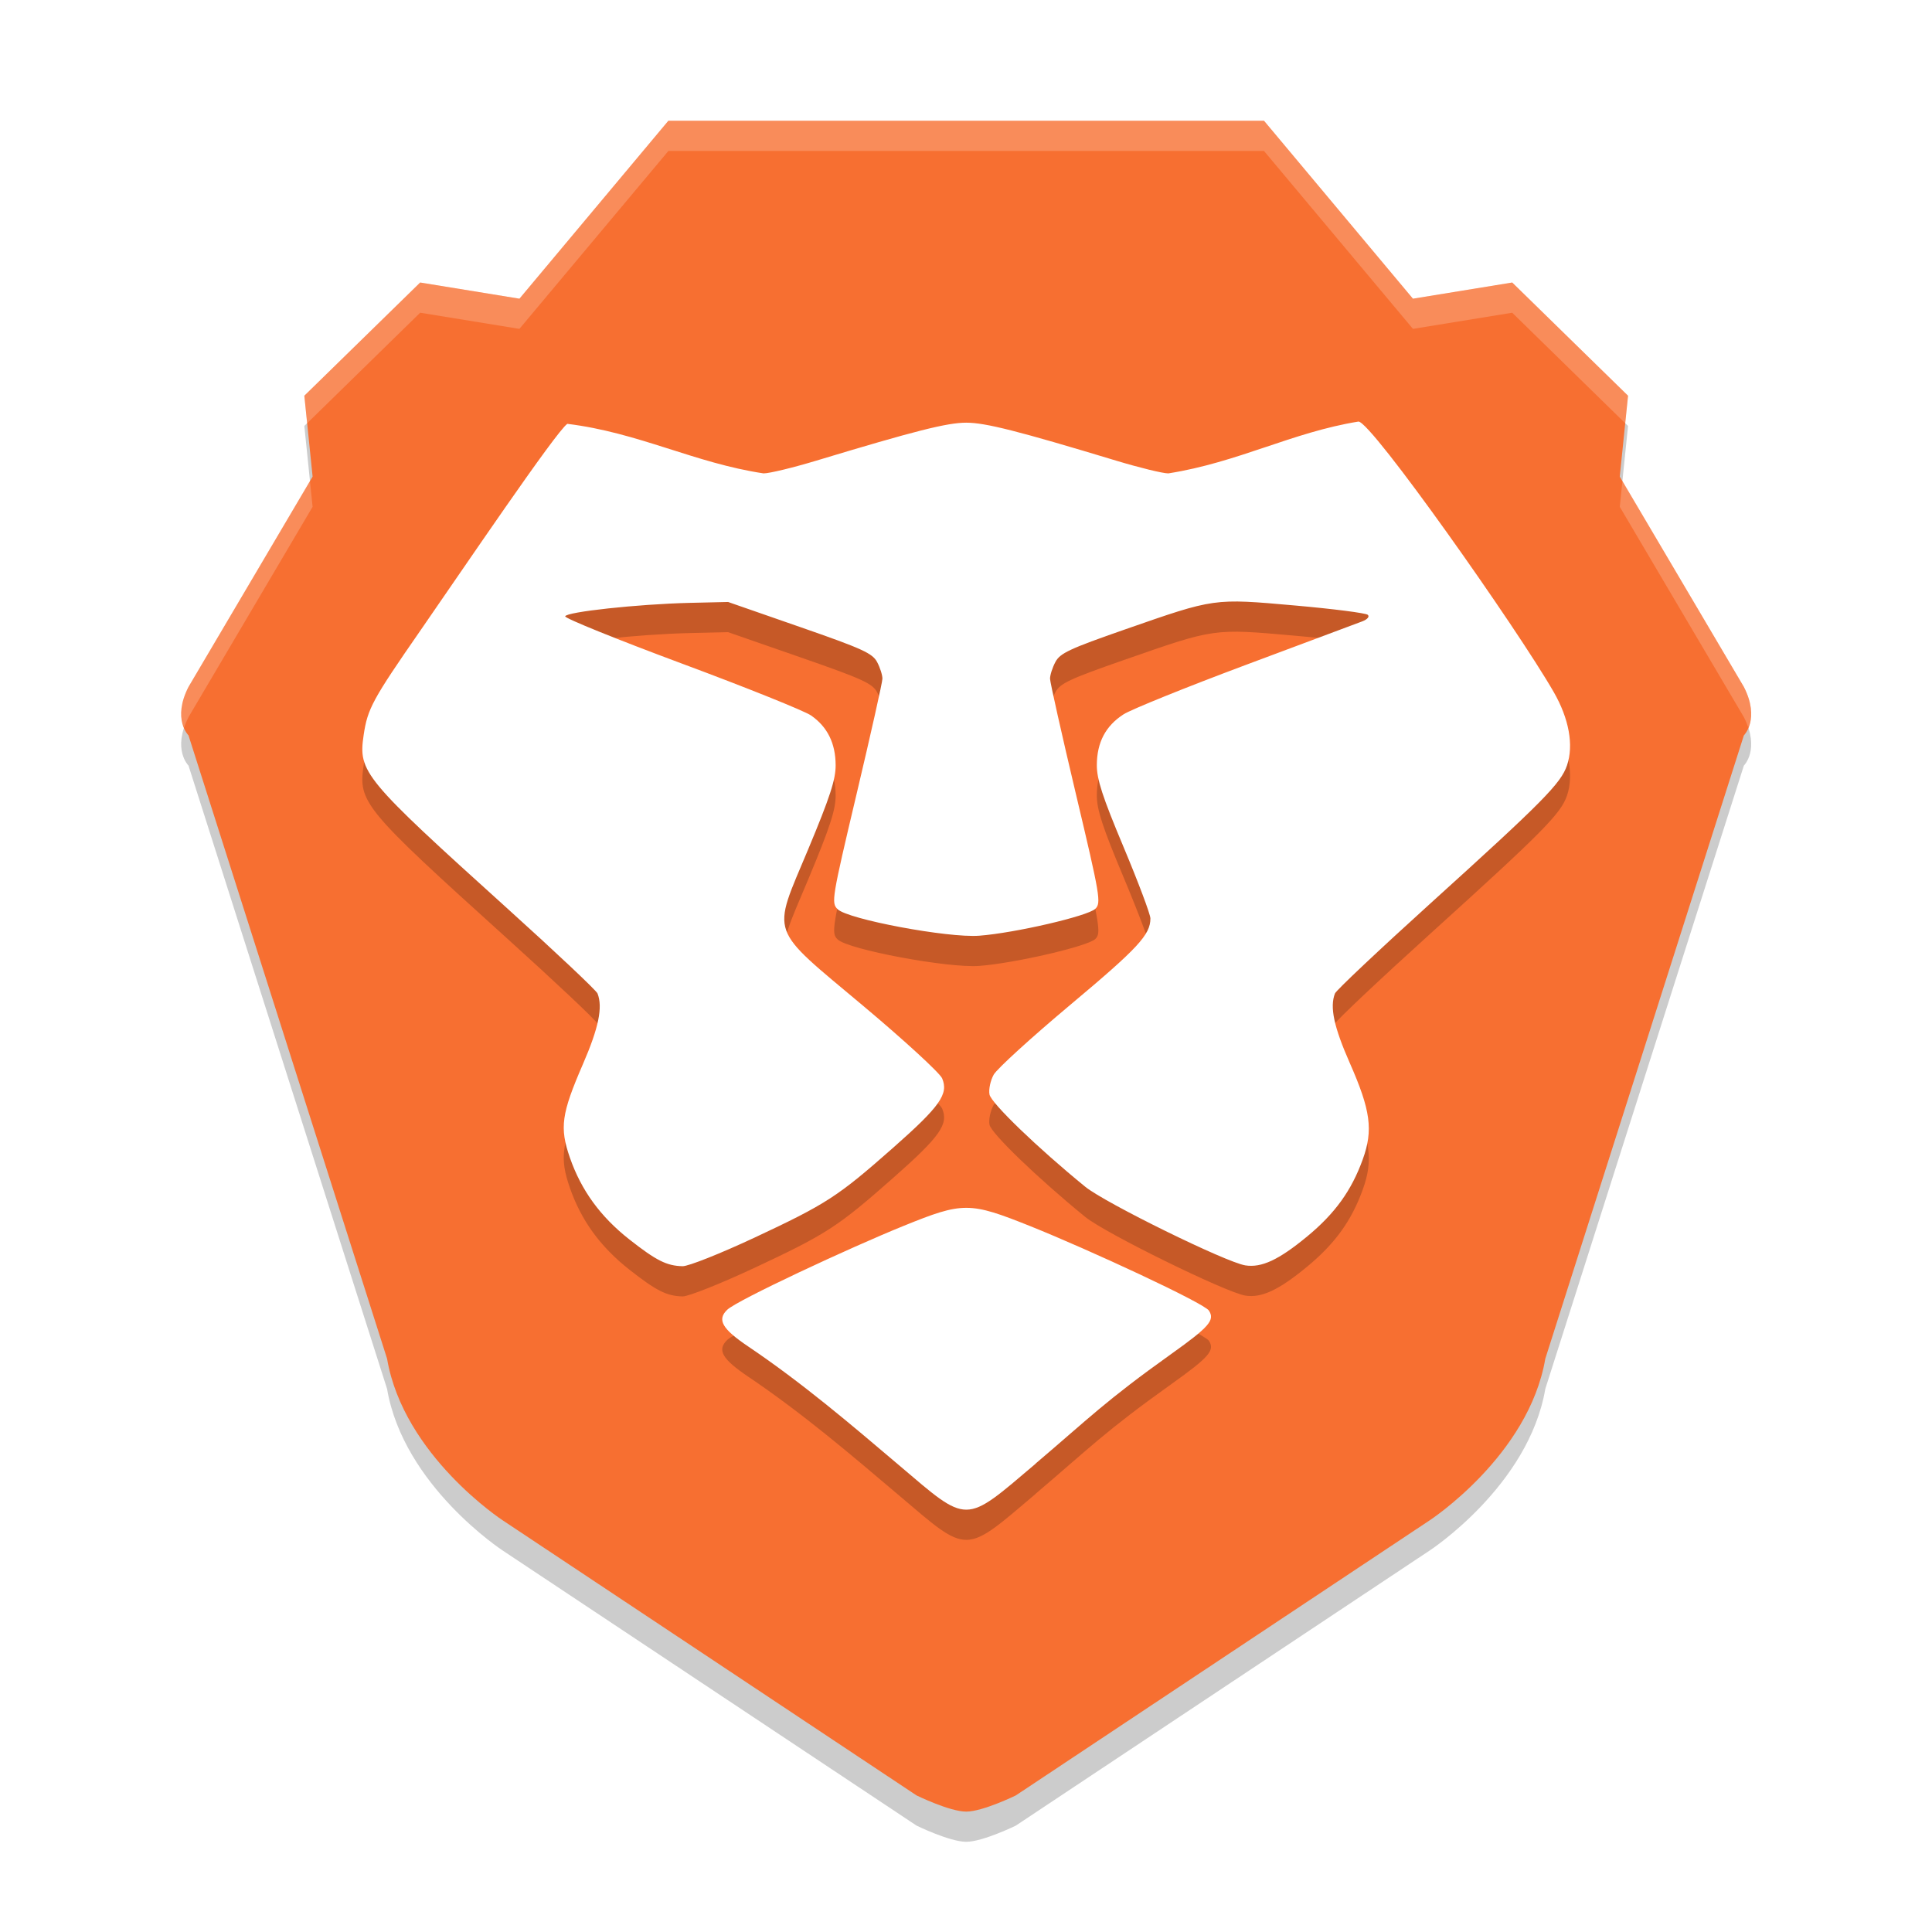
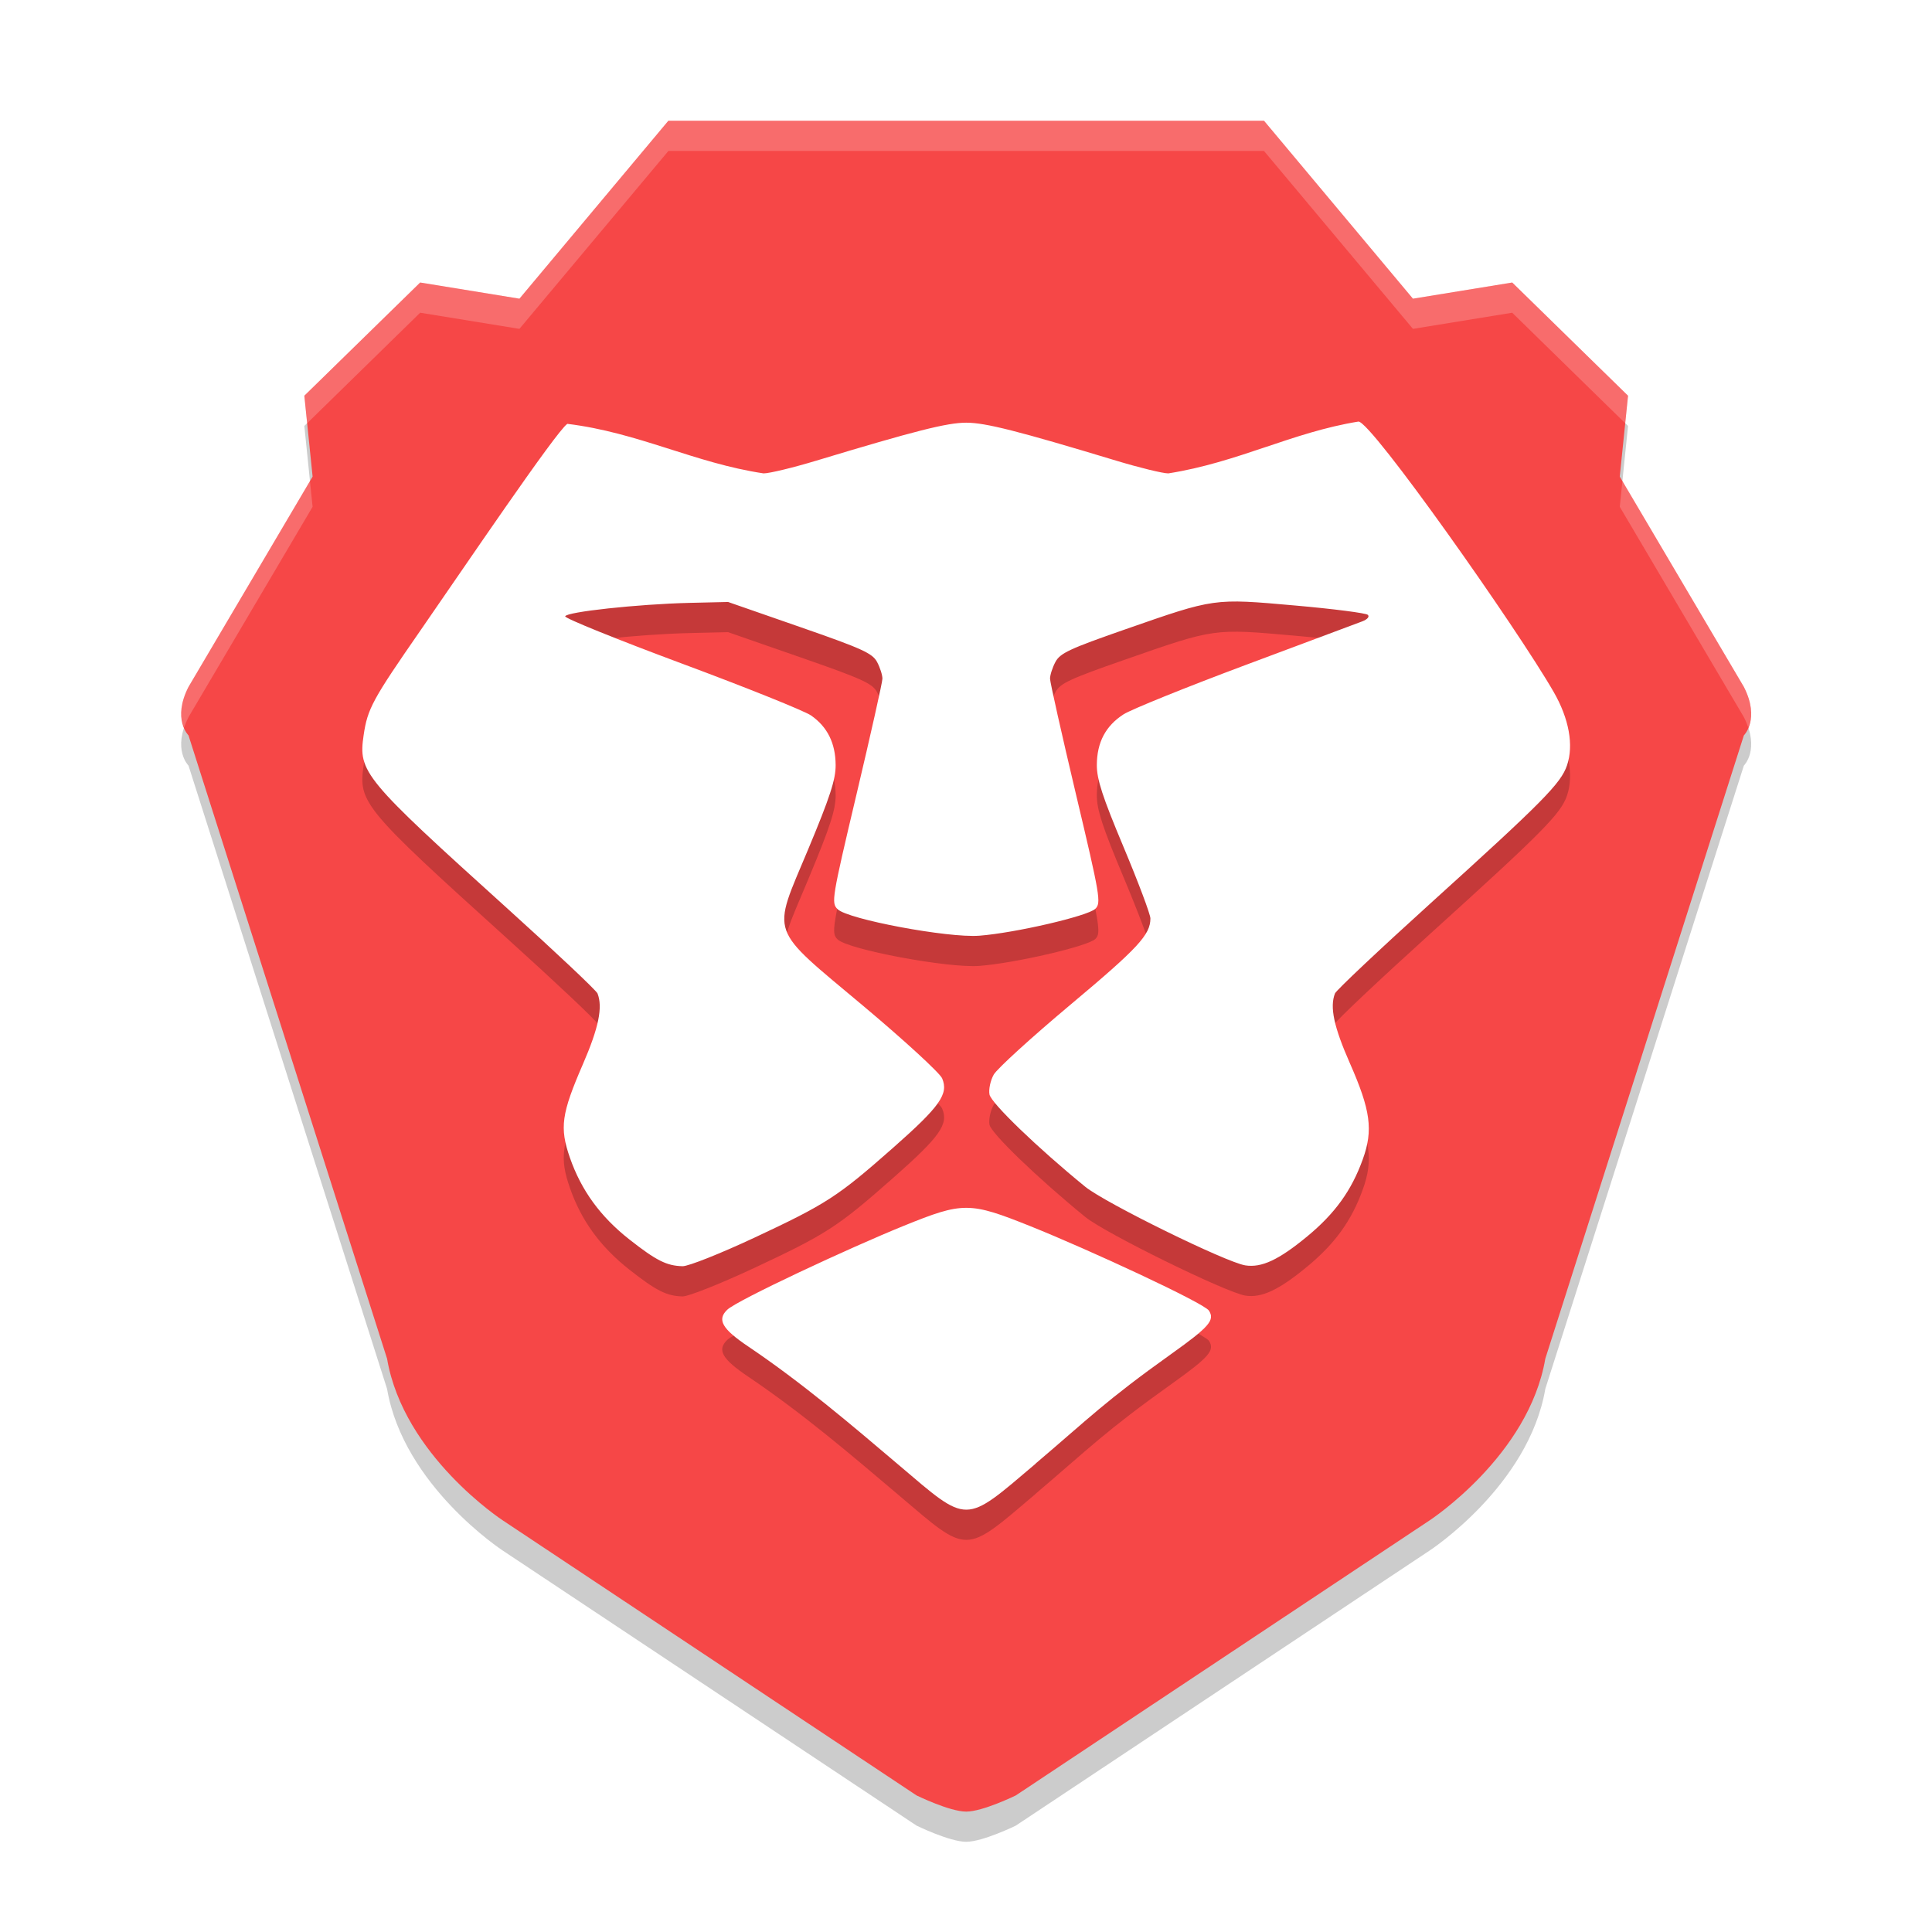
<svg xmlns="http://www.w3.org/2000/svg" xmlns:xlink="http://www.w3.org/1999/xlink" width="384pt" height="384pt" version="1.1" viewBox="0 0 384 384">
  <defs>
    <filter id="alpha" width="100%" height="100%" x="0%" y="0%" filterUnits="objectBoundingBox">
      <feColorMatrix in="SourceGraphic" type="matrix" values="0 0 0 0 1 0 0 0 0 1 0 0 0 0 1 0 0 0 1 0" />
    </filter>
    <mask id="mask0">
      <g filter="url(#alpha)">
        <rect width="384" height="384" x="0" y="0" style="fill:rgb(0%,0%,0%);fill-opacity:0.2" />
      </g>
    </mask>
    <clipPath id="clip1">
      <rect width="384" height="384" x="0" y="0" />
    </clipPath>
    <g id="surface5" clip-path="url(#clip1)">
      <path style="fill-rule:evenodd;fill:rgb(0%,0%,0%)" d="M 132.84 30.004 L 103.242 65.367 L 83.512 62.152 L 60.488 84.656 L 62.133 100.73 L 37.469 142.527 C 34.18 148.957 37.469 152.172 37.469 152.172 L 76.934 276.055 C 80.223 295.344 99.953 308.203 99.953 308.203 L 182.172 362.855 C 182.172 362.855 188.75 366.07 192.039 366.07 C 195.328 366.07 201.902 362.855 201.902 362.855 L 284.121 308.203 C 284.121 308.203 303.855 295.344 307.141 276.055 L 346.605 152.172 C 346.605 152.172 349.895 148.953 346.605 142.527 L 321.941 100.73 L 323.586 84.656 L 300.566 62.152 L 280.832 65.367 L 251.234 30.004 Z M 132.84 30.004" />
    </g>
    <mask id="mask1">
      <g filter="url(#alpha)">
        <rect width="384" height="384" x="0" y="0" style="fill:rgb(0%,0%,0%);fill-opacity:0.2" />
      </g>
    </mask>
    <clipPath id="clip2">
      <rect width="384" height="384" x="0" y="0" />
    </clipPath>
    <g id="surface8" clip-path="url(#clip2)">
      <path style="fill:rgb(0%,0%,0%)" d="M 205.812 296.918 C 216.523 287.828 219.551 284.559 232.848 275.078 C 240.328 269.742 241.508 268.383 240.285 266.496 C 239.309 264.984 216.371 254.355 204.832 249.73 C 192.695 244.867 191.422 244.859 179.645 249.641 C 169.09 253.91 146.531 264.414 144.539 266.328 C 142.48 268.305 143.516 270.121 148.703 273.617 C 159.391 280.82 169.023 289.023 178.68 297.219 C 192.609 309.047 191.527 309.059 205.812 296.945 Z M 149.82 252.059 C 164.309 245.273 166.473 243.871 177.547 234.098 C 186.855 225.883 188.578 223.438 187.254 220.328 C 186.805 219.273 179.809 212.844 171.707 206.039 C 152.559 189.957 153.363 192.223 160.648 174.766 C 164.977 164.402 166.105 160.934 166.09 158.059 C 166.066 153.711 164.449 150.457 161.199 148.207 C 159.883 147.293 148.312 142.645 135.488 137.875 C 122.664 133.105 112.246 128.887 112.336 128.5 C 112.543 127.617 126.684 126.086 136.949 125.828 L 144.715 125.648 L 158.988 130.613 C 171.445 134.945 173.402 135.836 174.336 137.598 C 174.926 138.703 175.398 140.195 175.387 140.906 C 175.379 141.621 173.07 151.922 170.258 163.797 C 165.332 184.598 165.195 185.438 166.477 186.707 C 168.508 188.723 188.418 192.453 194.633 191.98 C 201.734 191.441 216.238 188.074 217.707 186.629 C 218.891 185.461 218.664 184.137 213.84 163.797 C 211.023 151.922 208.715 141.621 208.703 140.906 C 208.695 140.195 209.172 138.699 209.766 137.582 C 210.699 135.824 212.539 134.961 223.633 131.094 C 241.516 124.859 241.152 124.91 257.402 126.352 C 264.98 127.016 271.484 127.852 271.855 128.199 C 272.254 128.562 271.793 129.109 270.746 129.508 C 269.766 129.871 259.309 133.789 247.512 138.195 C 235.715 142.605 224.828 147.008 223.312 147.984 C 219.754 150.273 218.027 153.547 218.004 158.043 C 217.992 160.887 219.109 164.332 223.32 174.367 C 226.254 181.359 228.652 187.742 228.652 188.543 C 228.652 191.785 226.227 194.41 212.766 205.691 C 205.031 212.172 198.164 218.43 197.508 219.594 C 196.852 220.762 196.477 222.539 196.672 223.547 C 197.012 225.273 206.277 234.195 215.711 241.883 C 219.672 245.109 243.672 256.898 247.516 257.508 C 250.738 258.016 254.18 256.41 259.809 251.754 C 265.332 247.195 268.625 242.633 270.859 236.434 C 272.961 230.621 272.434 226.703 268.281 217.285 C 265.113 210.098 264.273 206.148 265.336 203.453 C 265.582 202.836 274.148 194.754 284.379 185.496 C 306.664 165.328 310.238 161.715 311.457 158.113 C 312.816 154.113 311.859 148.844 308.812 143.543 C 301.527 130.867 272.574 89.789 270.008 89.789 C 256.781 91.934 246.141 97.895 232.207 100.09 C 231.113 100.09 226.453 98.957 221.855 97.562 C 202.219 91.625 195.848 90.012 192.047 90.012 C 188.242 90.012 181.875 91.629 162.234 97.562 C 157.637 98.957 152.926 100.09 151.77 100.09 C 138.043 98.035 126.969 91.98 112.762 90.246 C 110.547 91.715 91.742 119.516 83.598 131.262 C 74.02 145.078 73.055 146.852 72.277 152.113 C 71.188 159.473 72.215 160.711 100.828 186.555 C 110.453 195.246 118.523 202.855 118.762 203.465 C 119.836 206.188 118.988 210.297 115.867 217.492 C 111.582 227.375 111.195 230.117 113.266 236.082 C 115.516 242.574 119.328 247.816 125.09 252.348 C 130.445 256.562 132.516 257.602 135.676 257.672 C 136.809 257.691 143.172 255.168 149.82 252.055 Z M 149.82 252.059" />
    </g>
    <mask id="mask2">
      <g filter="url(#alpha)">
        <rect width="384" height="384" x="0" y="0" style="fill:rgb(0%,0%,0%);fill-opacity:0.2" />
      </g>
    </mask>
    <clipPath id="clip3">
      <rect width="384" height="384" x="0" y="0" />
    </clipPath>
    <g id="surface11" clip-path="url(#clip3)">
      <path style="fill-rule:evenodd;fill:rgb(100%,100%,100%)" d="M 132.848 24.004 L 103.238 59.367 L 83.512 56.156 L 60.492 78.66 L 61.055 84.121 L 83.512 62.156 L 103.238 65.367 L 132.848 30.008 L 251.23 30.008 L 280.836 65.367 L 300.562 62.156 L 323.02 84.121 L 323.582 78.66 L 300.562 56.156 L 280.836 59.367 L 251.23 24.004 Z M 61.605 95.621 L 37.473 136.527 C 35.438 140.504 35.93 143.098 36.594 144.613 C 36.812 143.957 37.094 143.27 37.473 142.527 L 62.133 100.73 Z M 322.469 95.621 L 321.941 100.73 L 346.602 142.527 C 346.984 143.27 347.262 143.957 347.484 144.613 C 348.145 143.098 348.637 140.5 346.602 136.527 Z M 322.469 95.621" />
    </g>
  </defs>
  <g>
    <use mask="url(#mask0)" xlink:href="#surface5" />
-     <path style="fill-rule:evenodd;fill:rgb(96.863%,43.529%,19.216%)" d="M 132.84 24.004 L 103.242 59.367 L 83.512 56.152 L 60.488 78.656 L 62.133 94.73 L 37.469 136.523 C 34.18 142.953 37.469 146.168 37.469 146.168 L 76.934 270.051 C 80.223 289.344 99.953 302.203 99.953 302.203 L 182.172 356.855 C 182.172 356.855 188.75 360.07 192.039 360.07 C 195.328 360.07 201.902 356.855 201.902 356.855 L 284.121 302.203 C 284.121 302.203 303.855 289.344 307.141 270.051 L 346.605 146.168 C 346.605 146.168 349.895 142.953 346.605 136.523 L 321.941 94.73 L 323.586 78.656 L 300.566 56.152 L 280.832 59.367 L 251.234 24.004 Z M 132.84 24.004" />
+     <path style="fill-rule:evenodd;fill:rgb(96.471%,27.843%,27.843%)" d="M 132.84 24.004 L 103.242 59.367 L 83.512 56.152 L 60.488 78.656 L 62.133 94.73 L 37.469 136.523 C 34.18 142.953 37.469 146.168 37.469 146.168 L 76.934 270.051 C 80.223 289.344 99.953 302.203 99.953 302.203 L 182.172 356.855 C 182.172 356.855 188.75 360.07 192.039 360.07 C 195.328 360.07 201.902 356.855 201.902 356.855 L 284.121 302.203 C 284.121 302.203 303.855 289.344 307.141 270.051 L 346.605 146.168 C 346.605 146.168 349.895 142.953 346.605 136.523 L 321.941 94.73 L 323.586 78.656 L 300.566 56.152 L 280.832 59.367 L 251.234 24.004 Z M 132.84 24.004" />
    <use mask="url(#mask1)" xlink:href="#surface8" />
    <path style="fill:rgb(100%,100%,100%)" d="M 205.812 290.914 C 216.523 281.828 219.551 278.559 232.848 269.074 C 240.328 263.742 241.508 262.383 240.285 260.496 C 239.309 258.984 216.371 248.355 204.832 243.73 C 192.695 238.863 191.422 238.859 179.645 243.637 C 169.09 247.906 146.531 258.41 144.539 260.328 C 142.48 262.305 143.516 264.121 148.703 267.617 C 159.391 274.82 169.023 283.02 178.68 291.219 C 192.609 303.047 191.527 303.055 205.812 290.945 Z M 149.82 246.059 C 164.309 239.273 166.473 237.871 177.547 228.098 C 186.855 219.883 188.578 217.438 187.254 214.324 C 186.805 213.273 179.809 206.84 171.707 200.039 C 152.559 183.957 153.363 186.223 160.648 168.766 C 164.977 158.398 166.105 154.93 166.09 152.059 C 166.066 147.711 164.449 144.457 161.199 142.203 C 159.883 141.293 148.312 136.641 135.488 131.875 C 122.664 127.105 112.246 122.887 112.336 122.5 C 112.543 121.617 126.684 120.086 136.949 119.828 L 144.715 119.648 L 158.988 124.613 C 171.445 128.945 173.402 129.836 174.336 131.594 C 174.926 132.703 175.398 134.195 175.387 134.906 C 175.379 135.617 173.07 145.918 170.258 157.797 C 165.332 178.598 165.195 179.438 166.477 180.707 C 168.508 182.723 188.418 186.453 194.633 185.98 C 201.734 185.438 216.238 182.074 217.707 180.629 C 218.891 179.461 218.664 178.133 213.84 157.797 C 211.023 145.918 208.715 135.617 208.703 134.906 C 208.695 134.195 209.172 132.699 209.766 131.582 C 210.699 129.82 212.539 128.961 223.633 125.094 C 241.516 118.859 241.152 118.91 257.402 120.348 C 264.98 121.016 271.484 121.852 271.855 122.199 C 272.254 122.562 271.793 123.105 270.746 123.508 C 269.766 123.871 259.309 127.789 247.512 132.195 C 235.715 136.605 224.828 141.008 223.312 141.98 C 219.754 144.273 218.027 147.547 218.004 152.043 C 217.992 154.887 219.109 158.328 223.32 168.363 C 226.254 175.359 228.652 181.738 228.652 182.543 C 228.652 185.785 226.227 188.41 212.766 199.688 C 205.031 206.172 198.164 212.426 197.508 213.594 C 196.852 214.758 196.477 216.539 196.672 217.543 C 197.012 219.273 206.277 228.195 215.711 235.883 C 219.672 239.105 243.672 250.898 247.516 251.504 C 250.738 252.012 254.18 250.406 259.809 245.754 C 265.332 241.195 268.625 236.633 270.859 230.434 C 272.961 224.621 272.434 220.703 268.281 211.281 C 265.113 204.094 264.273 200.148 265.336 197.453 C 265.582 196.836 274.148 188.754 284.379 179.496 C 306.664 159.328 310.238 155.715 311.457 152.113 C 312.816 148.109 311.859 142.844 308.812 137.543 C 301.527 124.867 272.574 83.789 270.008 83.789 C 256.781 85.93 246.141 91.895 232.207 94.09 C 231.113 94.09 226.453 92.953 221.855 91.562 C 202.219 85.625 195.848 84.012 192.047 84.012 C 188.242 84.012 181.875 85.629 162.234 91.562 C 157.637 92.953 152.926 94.09 151.77 94.09 C 138.043 92.035 126.969 85.98 112.762 84.242 C 110.547 85.715 91.742 113.516 83.598 125.262 C 74.02 139.074 73.055 140.852 72.277 146.113 C 71.188 153.473 72.215 154.711 100.828 180.555 C 110.453 189.246 118.523 196.855 118.762 197.461 C 119.836 200.184 118.988 204.297 115.867 211.492 C 111.582 221.371 111.195 224.117 113.266 230.082 C 115.516 236.57 119.328 241.816 125.09 246.348 C 130.445 250.559 132.516 251.598 135.676 251.668 C 136.809 251.691 143.172 249.164 149.82 246.055 Z M 149.82 246.059" />
    <use mask="url(#mask2)" xlink:href="#surface11" />
  </g>
</svg>
